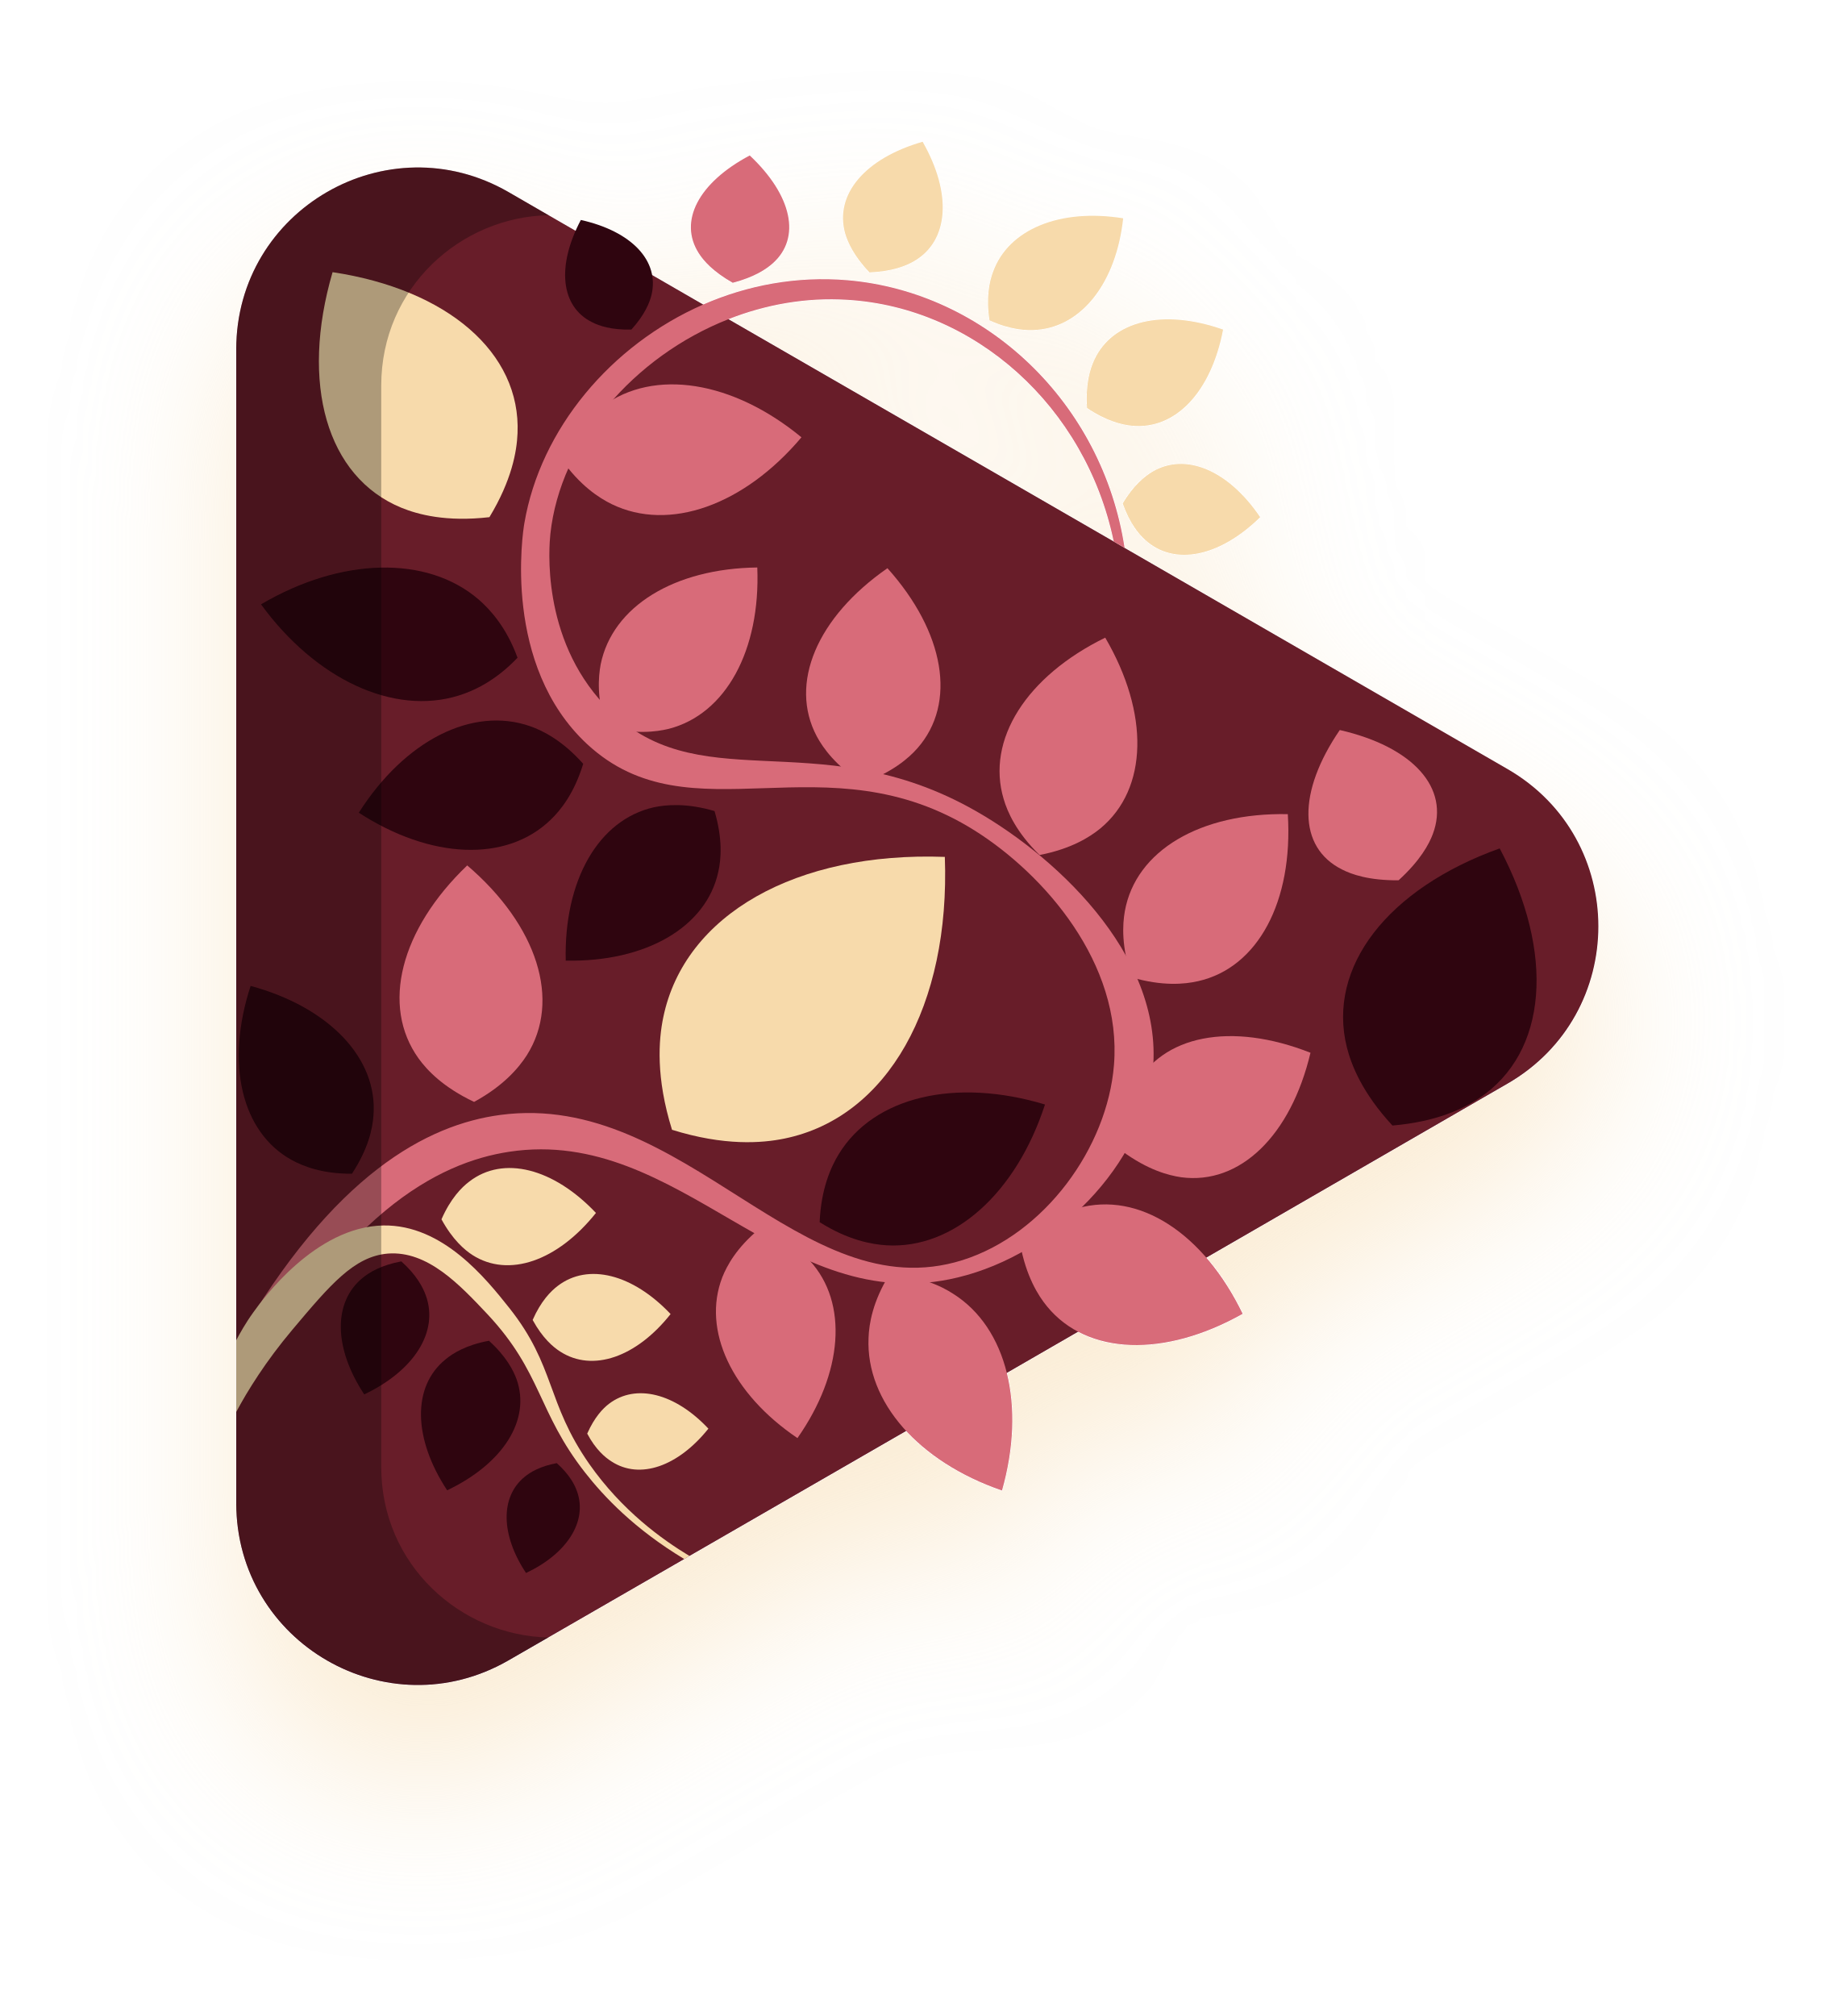
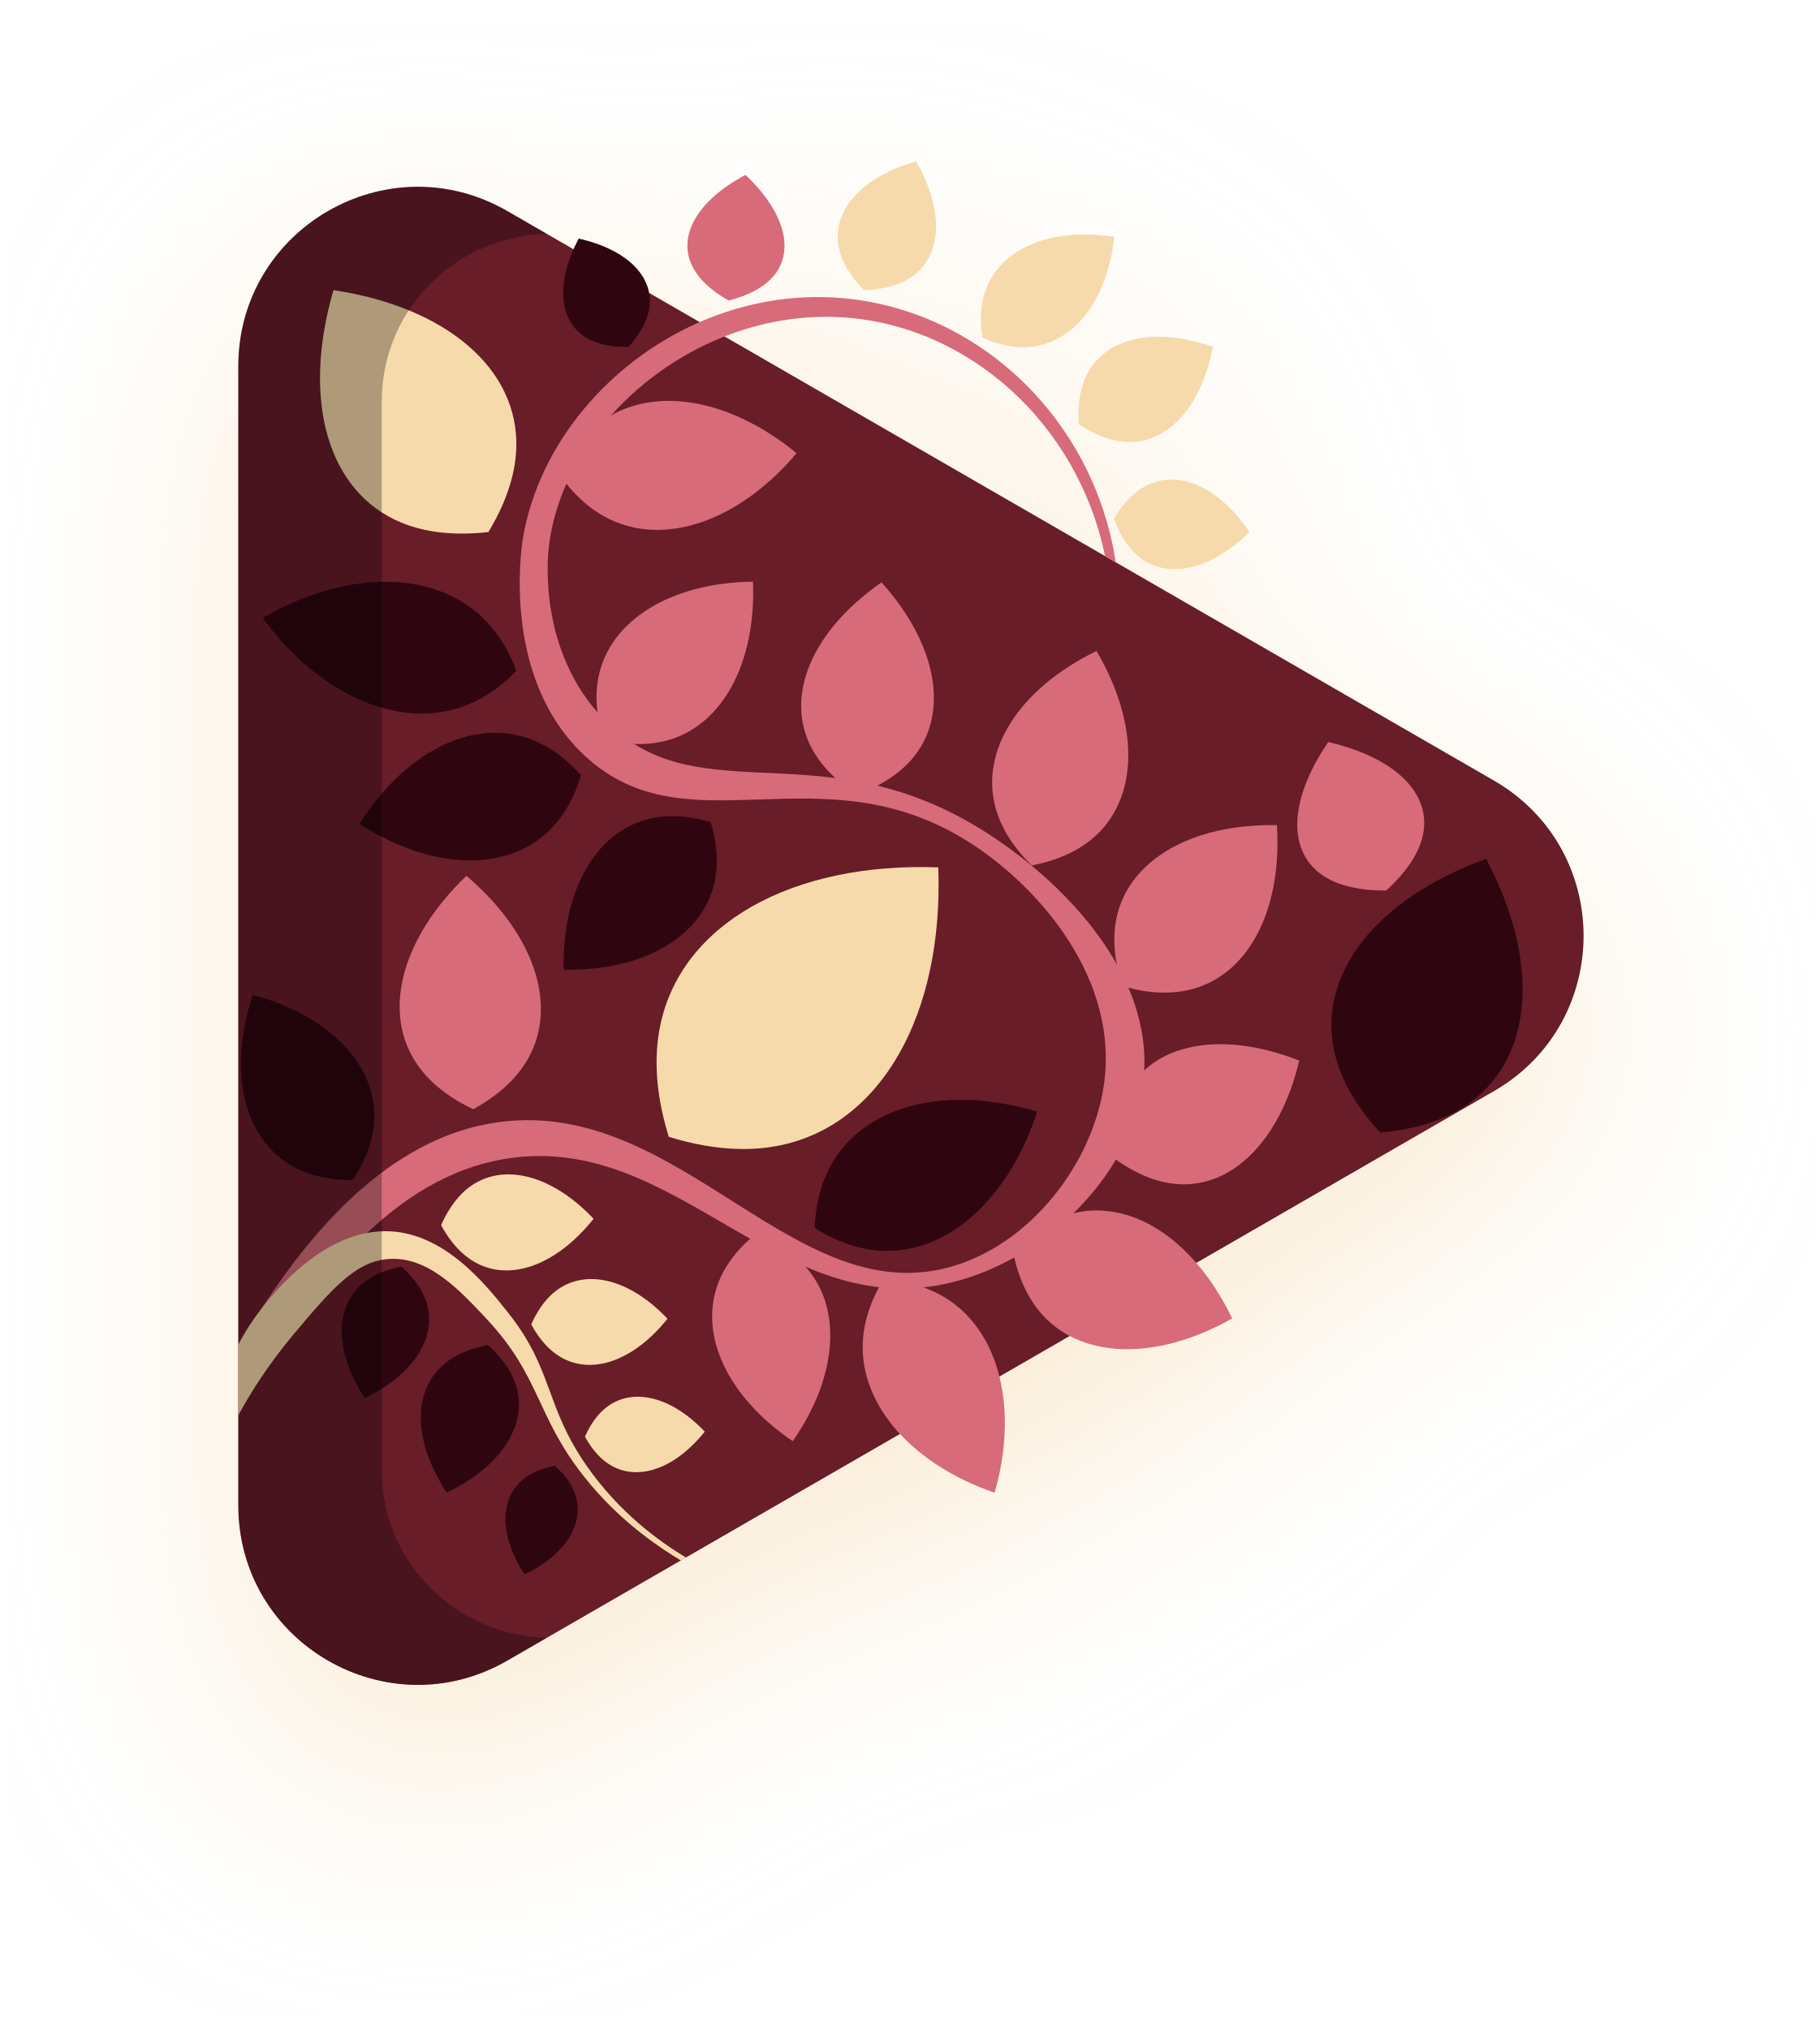
- <svg xmlns="http://www.w3.org/2000/svg" width="77.672" height="85.331" viewBox="0 0 77.672 85.331" fill="none">
+ <svg xmlns="http://www.w3.org/2000/svg" width="78" height="87" viewBox="0 0 78 87" fill="none">
+   <g filter="url(#filter0_d_355_785)">
+     <path d="M64.043 46.787L42.896 58.996L29.406 66.784L29.188 66.91L21.749 71.205C16.624 74.165 10.215 70.466 10.215 64.545V15.71C10.215 9.79 16.623 6.091 21.749 9.05L29.994 13.81L31.062 14.427L42.896 21.259L47.372 23.843L47.831 24.109L64.042 33.468C69.168 36.427 69.168 43.828 64.043 46.787Z" fill="#681D29" />
+     <path d="M33.439 49.112C32.47 49.311 30.88 49.432 28.67 48.744C27.981 46.535 28.103 44.944 28.303 43.976C29.202 39.619 33.938 36.964 40.224 37.191C40.45 43.476 37.796 48.213 33.439 49.112Z" fill="#F7DAAB" />
+     <path d="M37.749 53.63C37.117 53.593 36.122 53.409 34.925 52.647C34.984 51.23 35.402 50.308 35.733 49.767C37.223 47.335 40.682 46.526 44.461 47.669C43.24 51.423 40.598 53.798 37.749 53.63Z" fill="#2F050F" />
+     <path d="M50.235 50.748C49.683 50.674 48.808 50.438 47.723 49.639C47.688 48.292 47.995 47.44 48.249 46.946C49.395 44.718 52.349 44.157 55.697 45.477C54.866 48.979 52.717 51.081 50.235 50.748Z" fill="#D86B79" />
+     <path d="M62.831 47.409C62.183 47.84 61.046 48.4 59.169 48.562C57.889 47.179 57.426 46 57.236 45.245C56.385 41.847 58.97 38.533 63.707 36.827C66.064 41.275 65.747 45.467 62.831 47.409Z" fill="#2F050F" />
+     <path d="M50.937 42.454C50.371 42.581 49.438 42.668 48.128 42.286C47.69 40.994 47.736 40.058 47.839 39.487C48.301 36.918 51.044 35.31 54.741 35.381C54.971 39.072 53.484 41.882 50.937 42.454Z" fill="#D86B79" />
+     <path d="M46.811 35.975C46.364 36.347 45.571 36.852 44.229 37.107C43.254 36.152 42.873 35.293 42.706 34.736C41.956 32.226 43.676 29.537 47.007 27.912C48.881 31.109 48.825 34.301 46.811 35.975Z" fill="#D86B79" />
+     <path d="M39.06 32.587C38.688 33.009 38 33.612 36.728 34.071C35.595 33.332 35.066 32.586 34.8 32.089C33.608 29.851 34.812 27.041 37.791 24.97C40.213 27.672 40.736 30.684 39.06 32.587Z" fill="#D86B79" />
+     <path d="M28.527 31.768C27.988 31.905 27.102 32.014 25.87 31.689C25.481 30.475 25.546 29.584 25.654 29.039C26.145 26.585 28.778 24.981 32.28 24.942C32.42 28.441 30.952 31.152 28.527 31.768Z" fill="#D86B79" />
+     <path d="M26.116 22.255C25.575 21.991 24.768 21.467 23.994 20.356C24.556 19.125 25.255 18.462 25.739 18.106C27.922 16.498 31.247 17.045 34.148 19.434C31.724 22.307 28.553 23.443 26.116 22.255Z" fill="#D86B79" />
+     <path d="M44.549 56.218C44.172 55.758 43.66 54.944 43.409 53.577C44.397 52.598 45.281 52.223 45.855 52.062C48.437 51.335 51.184 53.123 52.825 56.534C49.529 58.394 46.252 58.291 44.549 56.218Z" fill="#D86B79" />
+     <path d="M36.987 57.548C37.015 56.946 37.174 56.002 37.872 54.871C39.198 54.945 40.064 55.354 40.573 55.676C42.865 57.124 43.663 60.425 42.64 64.007C39.117 62.799 36.865 60.256 36.987 57.548Z" fill="#D86B79" />
+     <path d="M30.802 54.983C30.997 54.484 31.407 53.731 32.346 52.955C33.501 53.343 34.153 53.9 34.513 54.295C36.135 56.075 35.907 59.041 33.983 61.794C31.201 59.913 29.926 57.225 30.802 54.983Z" fill="#D86B79" />
+     <path d="M22.52 45.589C22.192 46.105 21.559 46.865 20.287 47.562C18.976 46.941 18.3 46.219 17.943 45.722C16.336 43.491 17.17 40.263 19.996 37.554C22.973 40.093 23.994 43.267 22.52 45.589Z" fill="#D86B79" />
+     <path d="M16.035 48.154C15.992 48.696 15.814 49.552 15.119 50.603C13.86 50.606 13.047 50.285 12.571 50.023C10.43 48.843 9.76 45.922 10.833 42.654C14.153 43.554 16.226 45.718 16.035 48.154Z" fill="#2F050F" />
+     <path d="M15.572 55.009C15.852 54.78 16.352 54.47 17.212 54.31C17.864 54.892 18.131 55.417 18.252 55.757C18.796 57.291 17.75 58.94 15.638 59.942C14.352 57.991 14.312 56.037 15.572 55.009Z" fill="#2F050F" />
+     <path d="M19.076 58.459C19.391 58.202 19.951 57.854 20.917 57.675C21.649 58.329 21.948 58.917 22.085 59.3C22.696 61.021 21.521 62.873 19.15 63.997C17.705 61.806 17.661 59.614 19.076 58.459Z" fill="#2F050F" />
+     <path d="M22.432 63.428C22.663 63.239 23.077 62.982 23.787 62.851C24.326 63.332 24.547 63.765 24.647 64.046C25.097 65.314 24.232 66.676 22.487 67.504C21.424 65.892 21.39 64.278 22.432 63.428Z" fill="#2F050F" />
+     <path d="M26.106 62.782C25.839 62.61 25.444 62.276 25.076 61.601C25.385 60.897 25.751 60.531 26.003 60.338C27.137 59.466 28.8 59.892 30.212 61.386C28.931 62.991 27.309 63.556 26.106 62.782Z" fill="#F7DAAB" />
+     <path d="M23.944 58.134C23.64 57.938 23.19 57.559 22.773 56.79C23.124 55.989 23.54 55.574 23.827 55.353C25.117 54.362 27.009 54.847 28.614 56.545C27.157 58.372 25.312 59.013 23.944 58.134Z" fill="#F7DAAB" />
+     <path d="M27.796 13.407C27.716 13.728 27.515 14.237 26.948 14.869C26.099 14.89 25.582 14.712 25.286 14.565C23.954 13.899 23.778 12.181 24.808 10.23C26.96 10.713 28.154 11.962 27.796 13.407Z" fill="#2F050F" />
+     <path d="M32.934 12.071C32.664 12.311 32.164 12.651 31.235 12.888C30.402 12.415 30.009 11.956 29.812 11.652C28.925 10.285 29.789 8.647 31.958 7.5C33.748 9.178 34.149 10.986 32.934 12.071Z" fill="#D86B79" />
+     <path d="M38.908 11.983C38.578 12.174 37.996 12.415 37.028 12.446C36.357 11.748 36.108 11.17 36.004 10.802C35.537 9.146 36.844 7.617 39.275 6.915C40.528 9.114 40.398 11.122 38.908 11.983Z" fill="#F7DAAB" />
+     <path d="M44.129 14.881C43.703 14.916 43.015 14.886 42.114 14.477C41.958 13.501 42.11 12.83 42.256 12.428C42.913 10.62 45.102 9.735 47.773 10.158C47.477 12.845 46.046 14.724 44.129 14.881Z" fill="#F7DAAB" />
+     <path d="M48.139 18.943C47.729 18.903 47.074 18.751 46.243 18.186C46.17 17.184 46.368 16.541 46.539 16.166C47.309 14.477 49.473 13.979 51.997 14.87C51.502 17.501 49.986 19.124 48.139 18.943Z" fill="#F7DAAB" />
+     <path d="M48.711 23.785C48.439 23.539 48.05 23.082 47.749 22.227C48.214 21.45 48.687 21.079 49.003 20.893C50.425 20.053 52.226 20.827 53.567 22.815C51.856 24.494 49.936 24.892 48.711 23.785Z" fill="#F7DAAB" />
+     <path d="M60.878 36.22C60.716 36.655 60.348 37.341 59.425 38.185C58.175 38.19 57.439 37.933 57.025 37.724C55.163 36.782 55.149 34.44 56.941 31.818C60.035 32.534 61.611 34.266 60.878 36.22Z" fill="#D86B79" />
+     <path d="M20.22 54.037C19.88 53.818 19.377 53.394 18.909 52.534C19.303 51.638 19.768 51.173 20.089 50.926C21.533 49.816 23.65 50.358 25.447 52.259C23.816 54.303 21.751 55.022 20.22 54.037Z" fill="#F7DAAB" />
+     <path d="M27.899 35.095C28.422 34.979 29.28 34.9 30.466 35.251C30.824 36.435 30.748 37.294 30.634 37.817C30.123 40.173 27.553 41.646 24.169 41.579C24.085 38.194 25.545 35.618 27.899 35.095Z" fill="#2F050F" />
+     <path d="M22.666 31.663C23.211 31.854 24.038 32.267 24.908 33.248C24.526 34.502 23.946 35.222 23.531 35.624C21.662 37.429 18.449 37.29 15.41 35.322C17.352 32.267 20.215 30.801 22.666 31.663Z" fill="#2F050F" />
+     <path d="M20.486 26.298C20.972 26.717 21.657 27.466 22.133 28.763C21.179 29.761 20.253 30.175 19.64 30.365C16.883 31.219 13.578 29.671 11.266 26.5C14.651 24.514 18.299 24.414 20.486 26.298Z" fill="#2F050F" />
+     <path d="M22.131 19.265C22.098 20.025 21.887 21.244 20.937 22.814C19.113 23.02 17.918 22.702 17.214 22.413C14.048 21.113 12.92 17.158 14.296 12.442C19.155 13.166 22.276 15.845 22.131 19.265Z" fill="#F7DAAB" />
+     <path d="M49.033 46.184C48.671 50.212 44.888 54.001 40.773 54.994C33.382 56.778 29.069 48.566 21.777 49.671C18.797 50.123 14.555 52.248 10.215 60.683C10.215 59.704 10.215 58.726 10.215 57.747C14.344 50.6 18.324 48.519 21.411 48.111C29.228 47.078 34.125 56.401 40.958 54.259C44.452 53.164 47.102 49.488 47.381 46C47.726 41.686 44.421 37.925 41.508 36.089C35.152 32.082 29.49 36.497 25.081 32.418C21.478 29.084 22.354 23.446 22.42 23.058C23.097 19.081 26.077 15.52 29.993 13.81C31.862 12.993 33.946 12.598 36.093 12.781C41.951 13.279 46.891 17.954 47.831 24.11L47.371 23.844C46.183 18.111 41.47 13.933 36.093 13.607C34.344 13.501 32.632 13.81 31.061 14.427C27.038 16.011 23.941 19.628 23.521 23.518C23.468 24.008 23.111 27.896 25.815 30.767C29.666 34.857 34.674 31.523 41.232 35.08C44.723 36.974 49.475 41.265 49.033 46.184Z" fill="#D86B79" />
+     <path d="M29.406 66.784L29.188 66.91C27.082 65.644 25.786 64.272 24.99 63.253C22.969 60.666 23.166 59.02 20.861 56.554C19.695 55.306 18.331 53.847 16.639 53.985C15.211 54.1 14.199 55.3 12.601 57.196C11.468 58.541 10.703 59.791 10.215 60.683C10.215 59.674 10.215 58.664 10.215 57.655C10.375 57.346 10.614 56.926 10.949 56.462C11.331 55.934 13.567 52.838 16.455 52.792C18.973 52.751 20.8 55.049 21.777 56.279C23.743 58.752 23.34 60.274 25.173 62.886C26.563 64.868 28.247 66.084 29.406 66.784Z" fill="#F7DAAB" />
+     <g style="mix-blend-mode:multiply">
+       <path d="M23.445 70.225L21.749 71.204C16.624 74.164 10.215 70.465 10.215 64.544V15.71C10.215 9.79 16.623 6.091 21.749 9.05L23.445 10.029C19.735 10.1 16.364 13.088 16.364 17.245V63.01C16.364 67.166 19.735 70.154 23.445 70.225Z" fill="#B4B4B4" />
+     </g>
+   </g>
  <defs>
-     <filter id="filter_355_785_dd" x="0" y="0" width="77.672" height="85.331" filterUnits="userSpaceOnUse" color-interpolation-filters="sRGB">
+     <filter id="filter0_d_355_785" x="0.215" y="0.915" width="77.672" height="85.331" filterUnits="userSpaceOnUse" color-interpolation-filters="sRGB">
      <feFlood flood-opacity="0" result="BackgroundImageFix" />
      <feColorMatrix in="SourceAlpha" type="matrix" values="0 0 0 0 0 0 0 0 0 0 0 0 0 0 0 0 0 0 127 0" result="hardAlpha" />
-       <feOffset dx="0" dy="4" />
-       <feGaussianBlur stdDeviation="3.333" />
-       <feComposite in2="hardAlpha" operator="out" k2="-1" k3="1" />
+       <feOffset dy="4" />
+       <feGaussianBlur stdDeviation="5" />
+       <feComposite in2="hardAlpha" operator="out" />
      <feColorMatrix type="matrix" values="0 0 0 0 0.969 0 0 0 0 0.855 0 0 0 0 0.671 0 0 0 0.5 0" />
-       <feBlend mode="normal" in2="BackgroundImageFix" result="effect_dropShadow_1" />
-       <feBlend mode="normal" in="SourceGraphic" in2="effect_dropShadow_1" result="shape" />
+       <feBlend mode="normal" in2="BackgroundImageFix" result="effect1_dropShadow_355_785" />
+       <feBlend mode="normal" in="SourceGraphic" in2="effect1_dropShadow_355_785" result="shape" />
    </filter>
  </defs>
-   <g filter="url(#filter_355_785_dd)">
-     <path id="Vector" d="M63.82 45.87L42.68 58.08L29.19 65.86L28.97 65.99L21.53 70.28C16.4 73.24 10 69.55 10 63.62L10 14.79C10 8.87 16.4 5.17 21.53 8.13L29.77 12.89L30.84 13.51L42.68 20.34L47.15 22.92L47.61 23.19L63.82 32.55C68.95 35.51 68.95 42.91 63.82 45.87Z" fill="#681D29" fill-opacity="1" fill-rule="nonzero" />
-     <path id="Vector" d="M33.22 48.19C32.25 48.39 30.66 48.51 28.45 47.82C27.76 45.61 27.88 44.02 28.08 43.06C28.98 38.7 33.72 36.04 40 36.27C40.23 42.56 37.58 47.29 33.22 48.19Z" fill="#F7DAAB" fill-opacity="1" fill-rule="nonzero" />
-     <path id="Vector" d="M37.53 52.71C36.9 52.67 35.9 52.49 34.7 51.73C34.76 50.31 35.18 49.39 35.51 48.85C37 46.41 40.46 45.61 44.24 46.75C43.02 50.5 40.38 52.88 37.53 52.71Z" fill="#2F050F" fill-opacity="1" fill-rule="nonzero" />
-     <path id="Vector" d="M50.01 49.83C49.46 49.75 48.59 49.52 47.5 48.72C47.47 47.37 47.78 46.52 48.03 46.03C49.18 43.8 52.13 43.24 55.48 44.56C54.65 48.06 52.5 50.16 50.01 49.83Z" fill="#D86B79" fill-opacity="1" fill-rule="nonzero" />
-     <path id="Vector" d="M62.61 46.49C61.96 46.92 60.83 47.48 58.95 47.64C57.67 46.26 57.21 45.08 57.02 44.33C56.17 40.93 58.75 37.61 63.49 35.91C65.84 40.35 65.53 44.55 62.61 46.49Z" fill="#2F050F" fill-opacity="1" fill-rule="nonzero" />
-     <path id="Vector" d="M50.72 41.53C50.15 41.66 49.22 41.75 47.91 41.37C47.47 40.07 47.52 39.14 47.62 38.57C48.08 36 50.82 34.39 54.52 34.46C54.75 38.15 53.26 40.96 50.72 41.53Z" fill="#D86B79" fill-opacity="1" fill-rule="nonzero" />
-     <path id="Vector" d="M46.59 35.06C46.14 35.43 45.35 35.93 44.01 36.19C43.03 35.23 42.65 34.37 42.49 33.82C41.74 31.31 43.46 28.62 46.79 26.99C48.66 30.19 48.61 33.38 46.59 35.06Z" fill="#D86B79" fill-opacity="1" fill-rule="nonzero" />
-     <path id="Vector" d="M38.84 31.67C38.47 32.09 37.78 32.69 36.51 33.15C35.38 32.41 34.85 31.67 34.58 31.17C33.39 28.93 34.59 26.12 37.57 24.05C39.99 26.75 40.52 29.76 38.84 31.67Z" fill="#D86B79" fill-opacity="1" fill-rule="nonzero" />
-     <path id="Vector" d="M28.31 30.85C27.77 30.98 26.88 31.09 25.65 30.77C25.26 29.55 25.33 28.66 25.43 28.12C25.93 25.66 28.56 24.06 32.06 24.02C32.2 27.52 30.73 30.23 28.31 30.85Z" fill="#D86B79" fill-opacity="1" fill-rule="nonzero" />
-     <path id="Vector" d="M25.9 21.34C25.35 21.07 24.55 20.55 23.77 19.44C24.34 18.2 25.03 17.54 25.52 17.19C27.7 15.58 31.03 16.12 33.93 18.51C31.5 21.39 28.33 22.52 25.9 21.34Z" fill="#D86B79" fill-opacity="1" fill-rule="nonzero" />
-     <path id="Vector" d="M44.33 55.3C43.95 54.84 43.44 54.02 43.19 52.66C44.18 51.68 45.06 51.3 45.63 51.14C48.22 50.41 50.96 52.2 52.61 55.61C49.31 57.47 46.03 57.37 44.33 55.3Z" fill="#D86B79" fill-opacity="1" fill-rule="nonzero" />
-     <path id="Vector" d="M36.77 56.63C36.79 56.03 36.95 55.08 37.65 53.95C38.98 54.02 39.84 54.43 40.35 54.76C42.64 56.2 43.44 59.5 42.42 63.09C38.9 61.88 36.65 59.34 36.77 56.63Z" fill="#D86B79" fill-opacity="1" fill-rule="nonzero" />
-     <path id="Vector" d="M30.58 54.06C30.78 53.56 31.19 52.81 32.13 52.03C33.28 52.42 33.93 52.98 34.29 53.37C35.92 55.15 35.69 58.12 33.76 60.87C30.98 58.99 29.71 56.3 30.58 54.06Z" fill="#D86B79" fill-opacity="1" fill-rule="nonzero" />
-     <path id="Vector" d="M22.3 44.67C21.97 45.18 21.34 45.95 20.07 46.64C18.76 46.02 18.08 45.3 17.72 44.8C16.12 42.57 16.95 39.34 19.78 36.63C22.75 39.17 23.77 42.35 22.3 44.67Z" fill="#D86B79" fill-opacity="1" fill-rule="nonzero" />
-     <path id="Vector" d="M15.81 47.23C15.77 47.78 15.59 48.63 14.9 49.68C13.64 49.69 12.83 49.36 12.35 49.1C10.21 47.92 9.54 45 10.61 41.73C13.93 42.63 16.01 44.8 15.81 47.23Z" fill="#2F050F" fill-opacity="1" fill-rule="nonzero" />
-     <path id="Vector" d="M15.35 54.09C15.63 53.86 16.13 53.55 16.99 53.39C17.64 53.97 17.91 54.5 18.03 54.84C18.58 56.37 17.53 58.02 15.42 59.02C14.13 57.07 14.09 55.12 15.35 54.09Z" fill="#2F050F" fill-opacity="1" fill-rule="nonzero" />
-     <path id="Vector" d="M18.86 57.54C19.17 57.28 19.73 56.93 20.7 56.75C21.43 57.41 21.73 58 21.87 58.38C22.48 60.1 21.3 61.95 18.93 63.08C17.49 60.89 17.44 58.69 18.86 57.54Z" fill="#2F050F" fill-opacity="1" fill-rule="nonzero" />
-     <path id="Vector" d="M22.21 62.51C22.44 62.32 22.86 62.06 23.57 61.93C24.11 62.41 24.33 62.84 24.43 63.13C24.88 64.39 24.01 65.76 22.27 66.58C21.2 64.97 21.17 63.36 22.21 62.51Z" fill="#2F050F" fill-opacity="1" fill-rule="nonzero" />
-     <path id="Vector" d="M25.89 61.86C25.62 61.69 25.22 61.36 24.86 60.68C25.17 59.98 25.53 59.61 25.78 59.42C26.92 58.55 28.58 58.97 29.99 60.47C28.71 62.07 27.09 62.64 25.89 61.86Z" fill="#F7DAAB" fill-opacity="1" fill-rule="nonzero" />
-     <path id="Vector" d="M23.72 57.21C23.42 57.02 22.97 56.64 22.55 55.87C22.9 55.07 23.32 54.65 23.61 54.43C24.9 53.44 26.79 53.93 28.39 55.62C26.94 57.45 25.09 58.09 23.72 57.21Z" fill="#F7DAAB" fill-opacity="1" fill-rule="nonzero" />
-     <path id="Vector" d="M27.58 12.49C27.5 12.81 27.3 13.32 26.73 13.95C25.88 13.97 25.36 13.79 25.07 13.64C23.73 12.98 23.56 11.26 24.59 9.31C26.74 9.79 27.93 11.04 27.58 12.49Z" fill="#2F050F" fill-opacity="1" fill-rule="nonzero" />
-     <path id="Vector" d="M32.71 11.15C32.44 11.39 31.94 11.73 31.02 11.97C30.18 11.49 29.79 11.04 29.59 10.73C28.71 9.37 29.57 7.73 31.74 6.58C33.53 8.26 33.93 10.07 32.71 11.15Z" fill="#D86B79" fill-opacity="1" fill-rule="nonzero" />
-     <path id="Vector" d="M38.69 11.06C38.36 11.25 37.78 11.49 36.81 11.53C36.14 10.83 35.89 10.25 35.78 9.88C35.32 8.23 36.62 6.7 39.06 6C40.31 8.19 40.18 10.2 38.69 11.06Z" fill="#F7DAAB" fill-opacity="1" fill-rule="nonzero" />
-     <path id="Vector" d="M43.91 13.96C43.48 14 42.8 13.97 41.89 13.56C41.74 12.58 41.89 11.91 42.04 11.51C42.69 9.7 44.88 8.81 47.55 9.24C47.26 11.93 45.83 13.8 43.91 13.96Z" fill="#F7DAAB" fill-opacity="1" fill-rule="nonzero" />
-     <path id="Vector" d="M47.92 18.02C47.51 17.98 46.85 17.83 46.02 17.27C45.95 16.26 46.15 15.62 46.32 15.25C47.09 13.56 49.25 13.06 51.78 13.95C51.28 16.58 49.77 18.2 47.92 18.02Z" fill="#F7DAAB" fill-opacity="1" fill-rule="nonzero" />
-     <path id="Vector" d="M48.49 22.86C48.22 22.62 47.83 22.16 47.53 21.31C47.99 20.53 48.47 20.16 48.78 19.97C50.2 19.13 52.01 19.91 53.35 21.89C51.64 23.57 49.72 23.97 48.49 22.86Z" fill="#F7DAAB" fill-opacity="1" fill-rule="nonzero" />
-     <path id="Vector" d="M60.66 35.3C60.5 35.73 60.13 36.42 59.21 37.26C57.95 37.27 57.22 37.01 56.81 36.8C54.94 35.86 54.93 33.52 56.72 30.9C59.82 31.61 61.39 33.35 60.66 35.3Z" fill="#D86B79" fill-opacity="1" fill-rule="nonzero" />
-     <path id="Vector" d="M20 53.12C19.66 52.9 19.16 52.47 18.69 51.61C19.08 50.72 19.55 50.25 19.87 50.01C21.31 48.9 23.43 49.44 25.23 51.34C23.6 53.38 21.53 54.1 20 53.12Z" fill="#F7DAAB" fill-opacity="1" fill-rule="nonzero" />
-     <path id="Vector" d="M27.68 34.17C28.2 34.06 29.06 33.98 30.25 34.33C30.6 35.51 30.53 36.37 30.41 36.9C29.9 39.25 27.33 40.73 23.95 40.66C23.87 37.27 25.33 34.7 27.68 34.17Z" fill="#2F050F" fill-opacity="1" fill-rule="nonzero" />
-     <path id="Vector" d="M22.45 30.74C22.99 30.93 23.82 31.35 24.69 32.33C24.31 33.58 23.73 34.3 23.31 34.7C21.44 36.51 18.23 36.37 15.19 34.4C17.13 31.35 19.99 29.88 22.45 30.74Z" fill="#2F050F" fill-opacity="1" fill-rule="nonzero" />
-     <path id="Vector" d="M20.27 25.38C20.75 25.8 21.44 26.55 21.91 27.84C20.96 28.84 20.03 29.25 19.42 29.44C16.66 30.3 13.36 28.75 11.05 25.58C14.43 23.59 18.08 23.49 20.27 25.38Z" fill="#2F050F" fill-opacity="1" fill-rule="nonzero" />
-     <path id="Vector" d="M21.91 18.34C21.88 19.1 21.67 20.32 20.72 21.89C18.89 22.1 17.7 21.78 16.99 21.49C13.83 20.19 12.7 16.24 14.08 11.52C18.93 12.25 22.06 14.92 21.91 18.34Z" fill="#F7DAAB" fill-opacity="1" fill-rule="nonzero" />
-     <path id="Vector" d="M48.81 45.26C48.45 49.29 44.67 53.08 40.55 54.07C33.16 55.86 28.85 47.65 21.56 48.75C18.58 49.2 14.34 51.33 10 59.76C10 58.78 10 57.81 10 56.83C14.12 49.68 18.1 47.6 21.19 47.19C29.01 46.16 33.9 55.48 40.74 53.34C44.23 52.24 46.88 48.57 47.16 45.08C47.51 40.77 44.2 37.01 41.29 35.17C34.93 31.16 29.27 35.58 24.86 31.5C21.26 28.16 22.13 22.53 22.2 22.14C22.88 18.16 25.86 14.6 29.77 12.89C31.64 12.07 33.73 11.68 35.87 11.86C41.73 12.36 46.67 17.03 47.61 23.19L47.15 22.92C45.96 17.19 41.25 13.01 35.87 12.69C34.12 12.58 32.41 12.89 30.84 13.51C26.82 15.09 23.72 18.71 23.3 22.6C23.25 23.09 22.89 26.98 25.6 29.85C29.45 33.94 34.45 30.6 41.01 34.16C44.5 36.05 49.25 40.34 48.81 45.26Z" fill="#D86B79" fill-opacity="1" fill-rule="nonzero" />
-     <path id="Vector" d="M29.19 65.86L28.97 65.99C26.86 64.72 25.57 63.35 24.77 62.33C22.75 59.75 22.95 58.1 20.64 55.63C19.47 54.39 18.11 52.93 16.42 53.06C14.99 53.18 13.98 54.38 12.38 56.28C11.25 57.62 10.48 58.87 10 59.76C10 58.75 10 57.74 10 56.73C10.16 56.43 10.39 56.01 10.73 55.54C11.11 55.01 13.35 51.92 16.23 51.87C18.75 51.83 20.58 54.13 21.56 55.36C23.52 57.83 23.12 59.35 24.95 61.97C26.34 63.95 28.03 65.16 29.19 65.86Z" fill="#F7DAAB" fill-opacity="1" fill-rule="nonzero" />
-     <g style="mix-blend-mode:multiply">
-       <path id="Vector" d="M23.22 69.31L21.53 70.28C16.4 73.24 10 69.54 10 63.62L10 14.79C10 8.87 16.4 5.17 21.53 8.13L23.22 9.11C19.51 9.18 16.14 12.17 16.14 16.32L16.14 62.09C16.14 66.25 19.51 69.23 23.22 69.31Z" fill="#B4B4B4" fill-opacity="1" fill-rule="nonzero" />
-     </g>
-   </g>
</svg>
